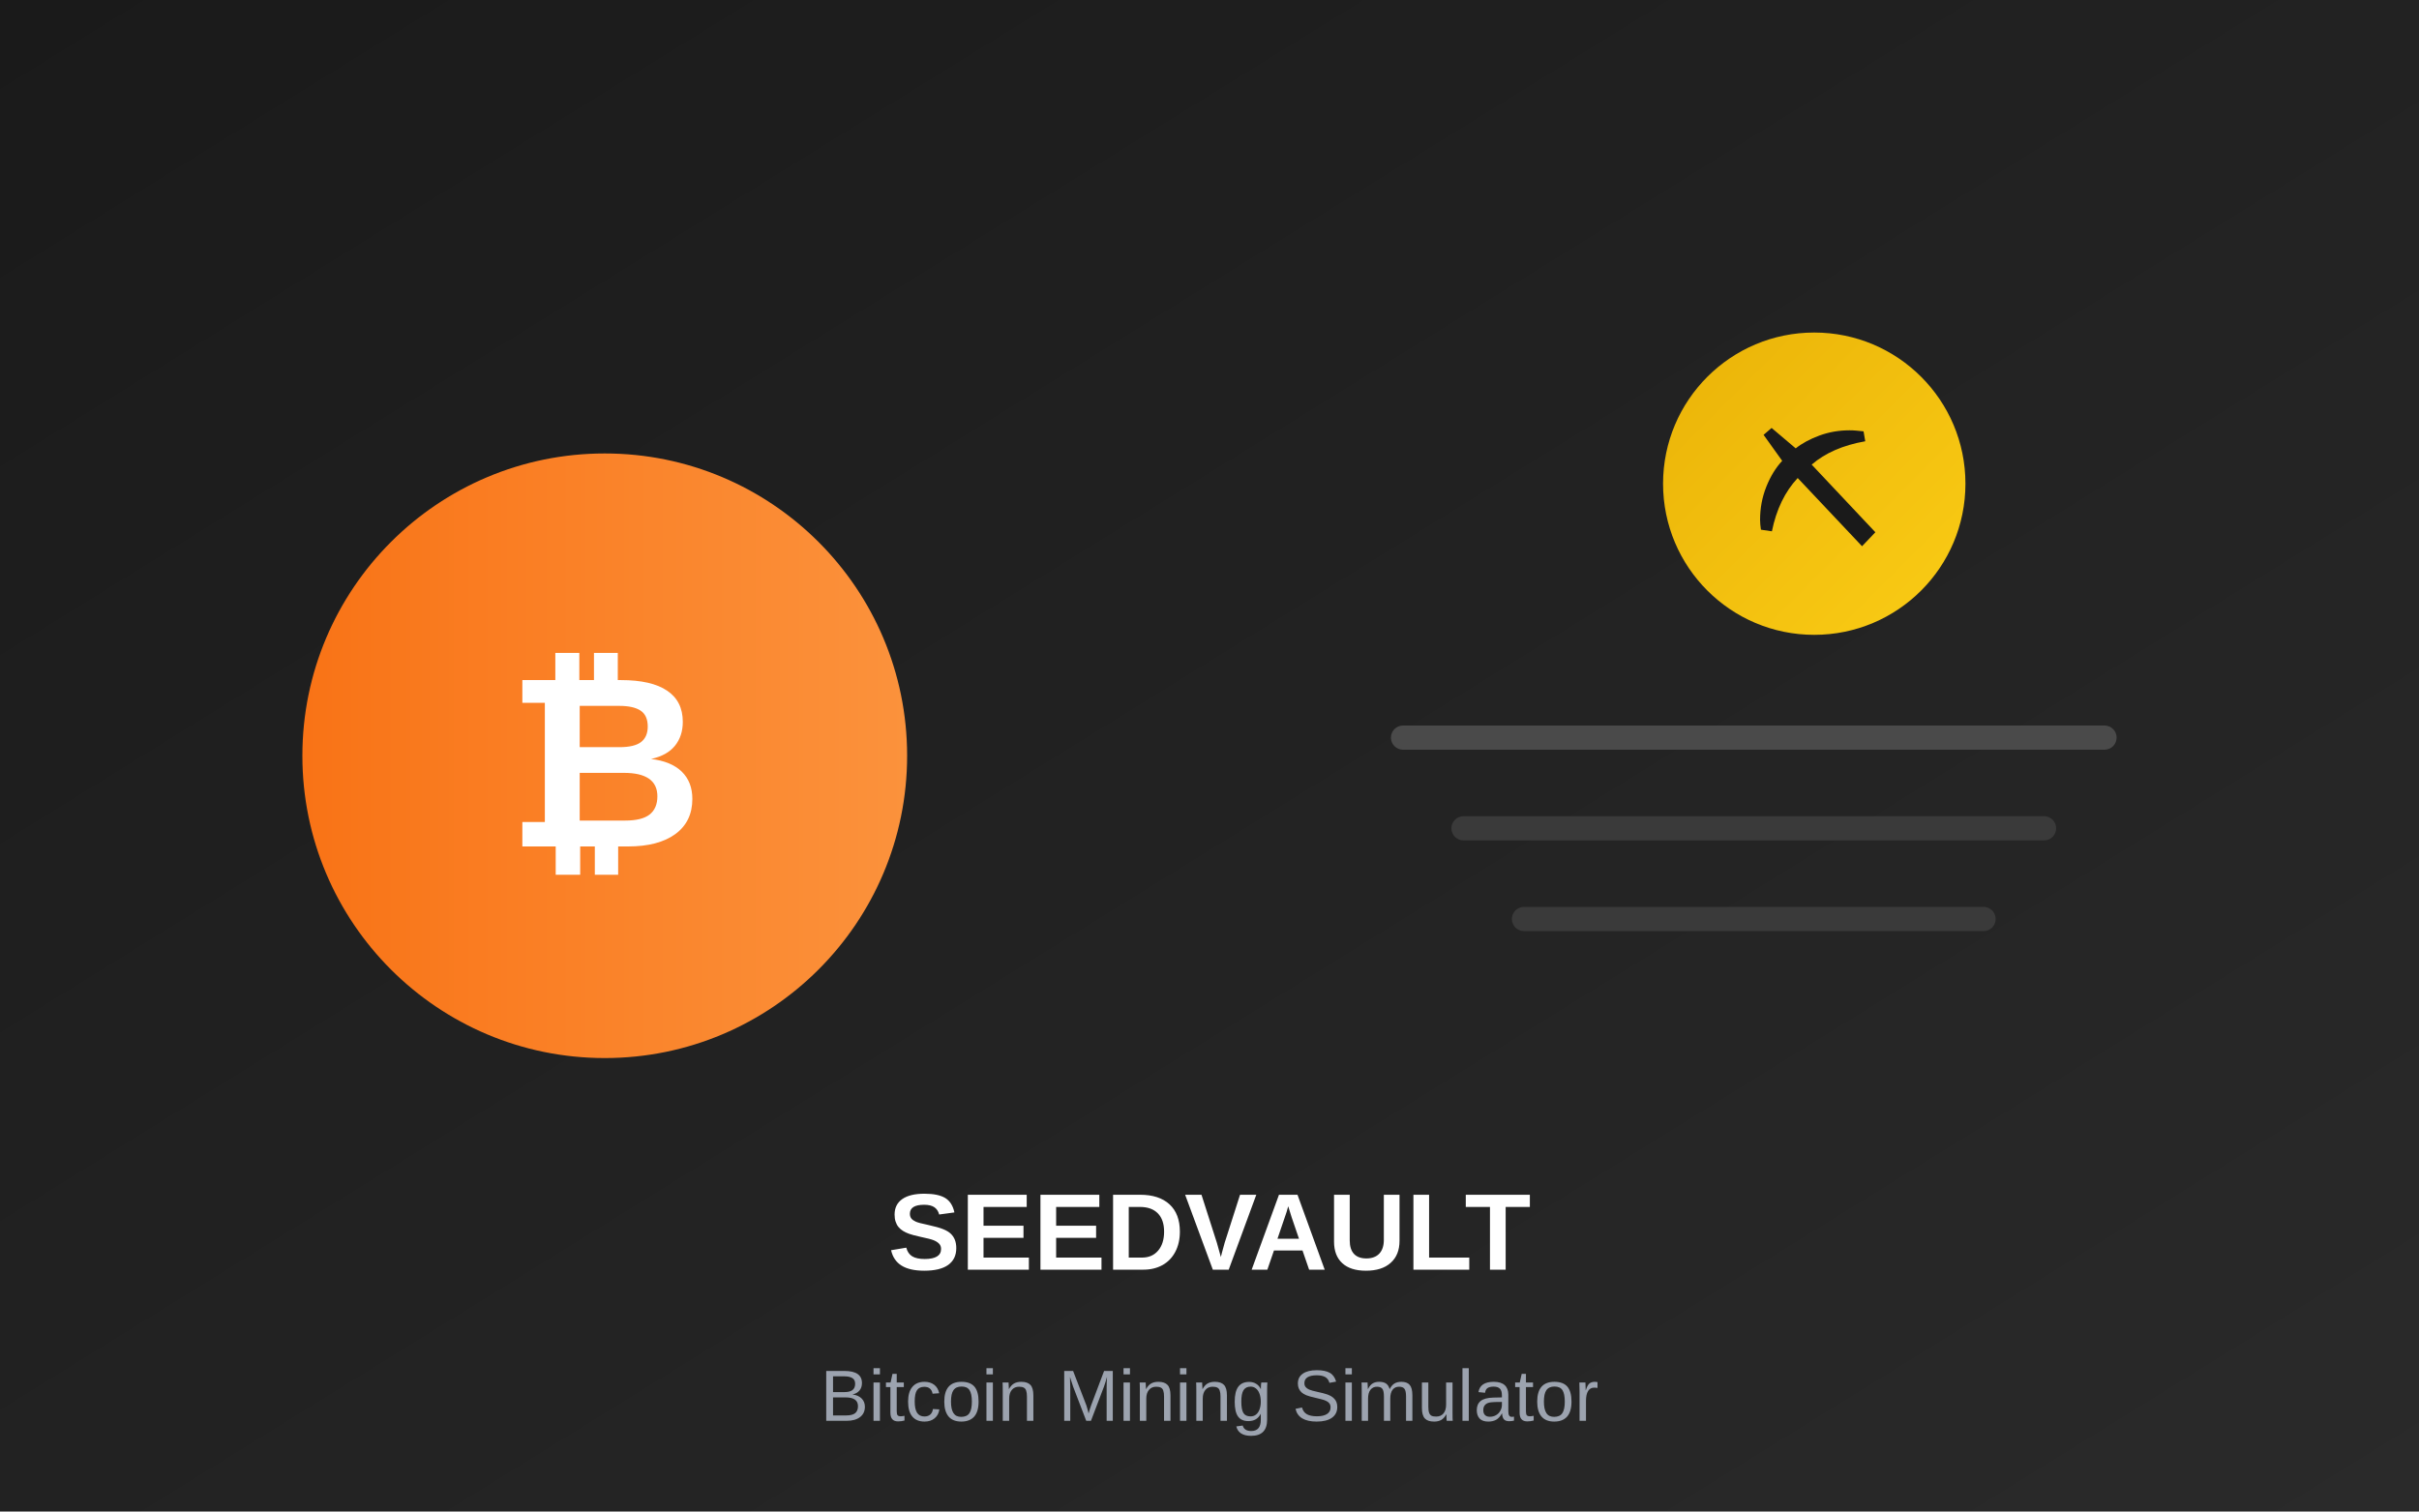
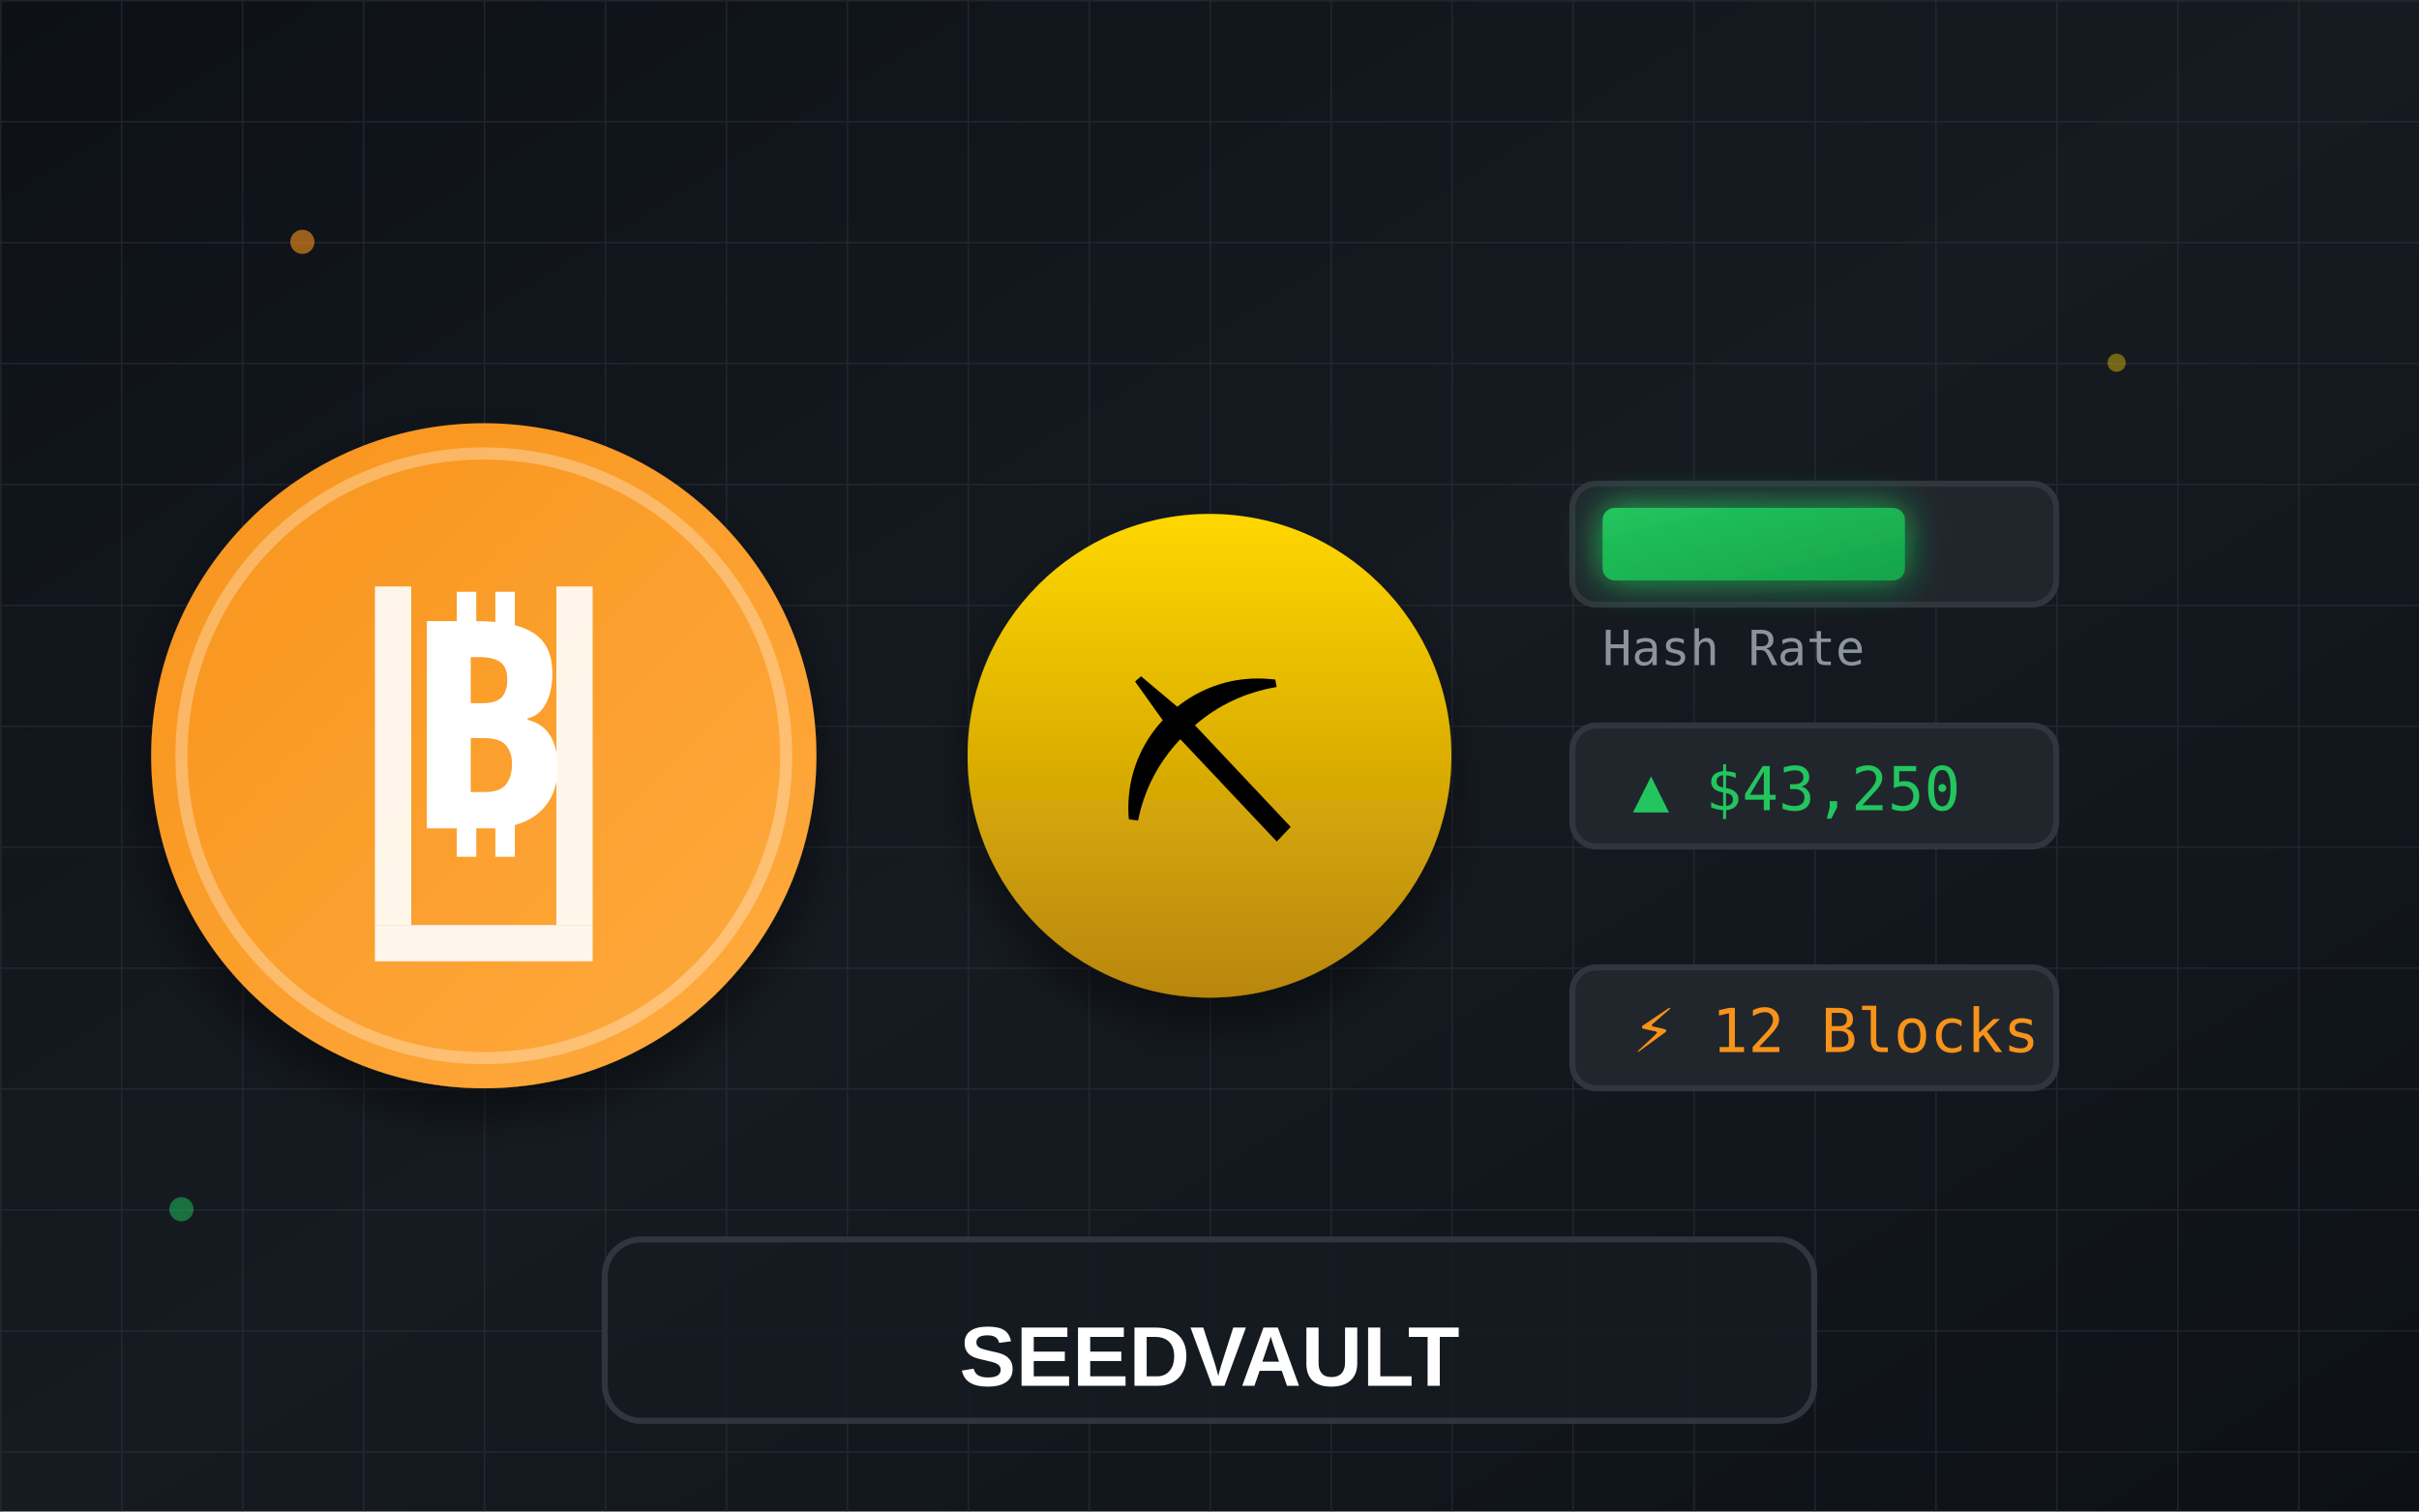
<svg xmlns="http://www.w3.org/2000/svg" width="400" height="250">
  <defs>
    <linearGradient id="bgGrad" x1="0%" y1="0%" x2="100%" y2="100%">
-       <stop offset="0%" style="stop-color:#1a1a1a" />
-       <stop offset="100%" style="stop-color:#2a2a2a" />
+       <stop offset="0%" style="stop-color:#0d1117" />
+       <stop offset="50%" style="stop-color:#161b22" />
+       <stop offset="100%" style="stop-color:#0d1117" />
    </linearGradient>
-     <linearGradient id="orangeGrad" x1="0%" y1="0%" x2="100%" y2="0%">
-       <stop offset="0%" style="stop-color:#f97316" />
-       <stop offset="100%" style="stop-color:#fb923c" />
+     <linearGradient id="btcGrad" x1="0%" y1="0%" x2="100%" y2="100%">
+       <stop offset="0%" style="stop-color:#f7931a" />
+       <stop offset="100%" style="stop-color:#ffab40" />
    </linearGradient>
-     <linearGradient id="yellowGrad" x1="0%" y1="0%" x2="100%" y2="100%">
-       <stop offset="0%" style="stop-color:#eab308" />
-       <stop offset="100%" style="stop-color:#facc15" />
+     <linearGradient id="goldGrad" x1="0%" y1="0%" x2="0%" y2="100%">
+       <stop offset="0%" style="stop-color:#ffd700" />
+       <stop offset="100%" style="stop-color:#b8860b" />
    </linearGradient>
+     <linearGradient id="greenGrad" x1="0%" y1="0%" x2="100%" y2="100%">
+       <stop offset="0%" style="stop-color:#22c55e" />
+       <stop offset="100%" style="stop-color:#16a34a" />
+     </linearGradient>
+     <filter id="glow" x="-50%" y="-50%" width="200%" height="200%">
+       <feGaussianBlur stdDeviation="3" result="coloredBlur" />
+       <feMerge>
+         <feMergeNode in="coloredBlur" />
+         <feMergeNode in="SourceGraphic" />
+       </feMerge>
+     </filter>
+     <filter id="shadow" x="-20%" y="-20%" width="140%" height="140%">
+       <feDropShadow dx="0" dy="4" stdDeviation="4" flood-color="#000" flood-opacity="0.5" />
+     </filter>
  </defs>
  <rect width="400" height="250" fill="url(#bgGrad)" />
-   <circle cx="100" cy="125" r="50" fill="url(#orangeGrad)" />
-   <text x="100" y="140" font-family="Arial, sans-serif" font-size="40" font-weight="bold" fill="white" text-anchor="middle">₿</text>
-   <circle cx="300" cy="80" r="25" fill="url(#yellowGrad)" />
-   <text x="300" y="90" font-family="Arial, sans-serif" font-size="24" font-weight="bold" fill="#1a1a1a" text-anchor="middle">⛏</text>
-   <rect x="230" y="120" width="120" height="4" rx="2" fill="#4a4a4a" />
-   <rect x="240" y="135" width="100" height="4" rx="2" fill="#3a3a3a" />
-   <rect x="250" y="150" width="80" height="4" rx="2" fill="#3a3a3a" />
-   <text x="200" y="210" font-family="Arial, sans-serif" font-size="18" font-weight="bold" fill="white" text-anchor="middle">SEEDVAULT</text>
-   <text x="200" y="235" font-family="Arial, sans-serif" font-size="12" fill="#9ca3af" text-anchor="middle">Bitcoin Mining Simulator</text>
+   <pattern id="grid" width="20" height="20" patternUnits="userSpaceOnUse">
+     <path d="M 20 0 L 0 0 0 20" fill="none" stroke="#30363d" stroke-width="0.5" />
+   </pattern>
+   <rect width="400" height="250" fill="url(#grid)" opacity="0.5" />
+   <g transform="translate(80, 125)" filter="url(#shadow)">
+     <circle r="55" fill="url(#btcGrad)" />
+     <circle r="50" fill="none" stroke="#fff" stroke-width="2" opacity="0.3" />
+     <text x="0" y="12" font-family="Arial Black, sans-serif" font-size="48" font-weight="bold" fill="white" text-anchor="middle">₿</text>
+     <rect x="-18" y="-28" width="6" height="56" fill="white" opacity="0.9" />
+     <rect x="12" y="-28" width="6" height="56" fill="white" opacity="0.9" />
+     <rect x="-18" y="28" width="36" height="6" fill="white" opacity="0.9" />
+   </g>
+   <g transform="translate(200, 125)" filter="url(#shadow)">
+     <circle r="40" fill="url(#goldGrad)" />
+     <text x="0" y="14" font-family="Arial" font-size="36" text-anchor="middle">⛏️</text>
+   </g>
+   <g transform="translate(320, 80)">
+     <rect x="-60" y="0" width="80" height="20" rx="4" fill="#21262d" stroke="#30363d" />
+     <rect x="-55" y="4" width="50" height="12" rx="2" fill="url(#greenGrad)" filter="url(#glow)">
+       <animate attributeName="width" values="30;50;40;50" dur="2s" repeatCount="indefinite" />
+     </rect>
+     <text x="-55" y="30" font-family="monospace" font-size="8" fill="#8b949e">Hash Rate</text>
+   </g>
+   <g transform="translate(320, 120)">
+     <rect x="-60" y="0" width="80" height="20" rx="4" fill="#21262d" stroke="#30363d" />
+     <text x="-50" y="14" font-family="monospace" font-size="10" fill="#22c55e">▲ $43,250</text>
+   </g>
+   <g transform="translate(320, 160)">
+     <rect x="-60" y="0" width="80" height="20" rx="4" fill="#21262d" stroke="#30363d" />
+     <text x="-50" y="14" font-family="monospace" font-size="10" fill="#f7931a">⚡ 12 Blocks</text>
+   </g>
+   <g transform="translate(200, 225)">
+     <rect x="-100" y="-20" width="200" height="30" rx="6" fill="rgba(22, 27, 34, 0.9)" stroke="#30363d" />
+     <text x="0" y="0" font-family="Arial, sans-serif" font-size="14" font-weight="bold" fill="white" text-anchor="middle" dy="0.3em">SEEDVAULT</text>
+   </g>
+   <circle cx="50" cy="40" r="2" fill="#f7931a" opacity="0.6">
+     <animate attributeName="opacity" values="0.6;0.2;0.6" dur="3s" repeatCount="indefinite" />
+   </circle>
+   <circle cx="350" cy="60" r="1.5" fill="#ffd700" opacity="0.4">
+     <animate attributeName="opacity" values="0.4;0.8;0.4" dur="2s" repeatCount="indefinite" />
+   </circle>
+   <circle cx="30" cy="200" r="2" fill="#22c55e" opacity="0.5">
+     <animate attributeName="opacity" values="0.5;0.1;0.5" dur="4s" repeatCount="indefinite" />
+   </circle>
</svg>
